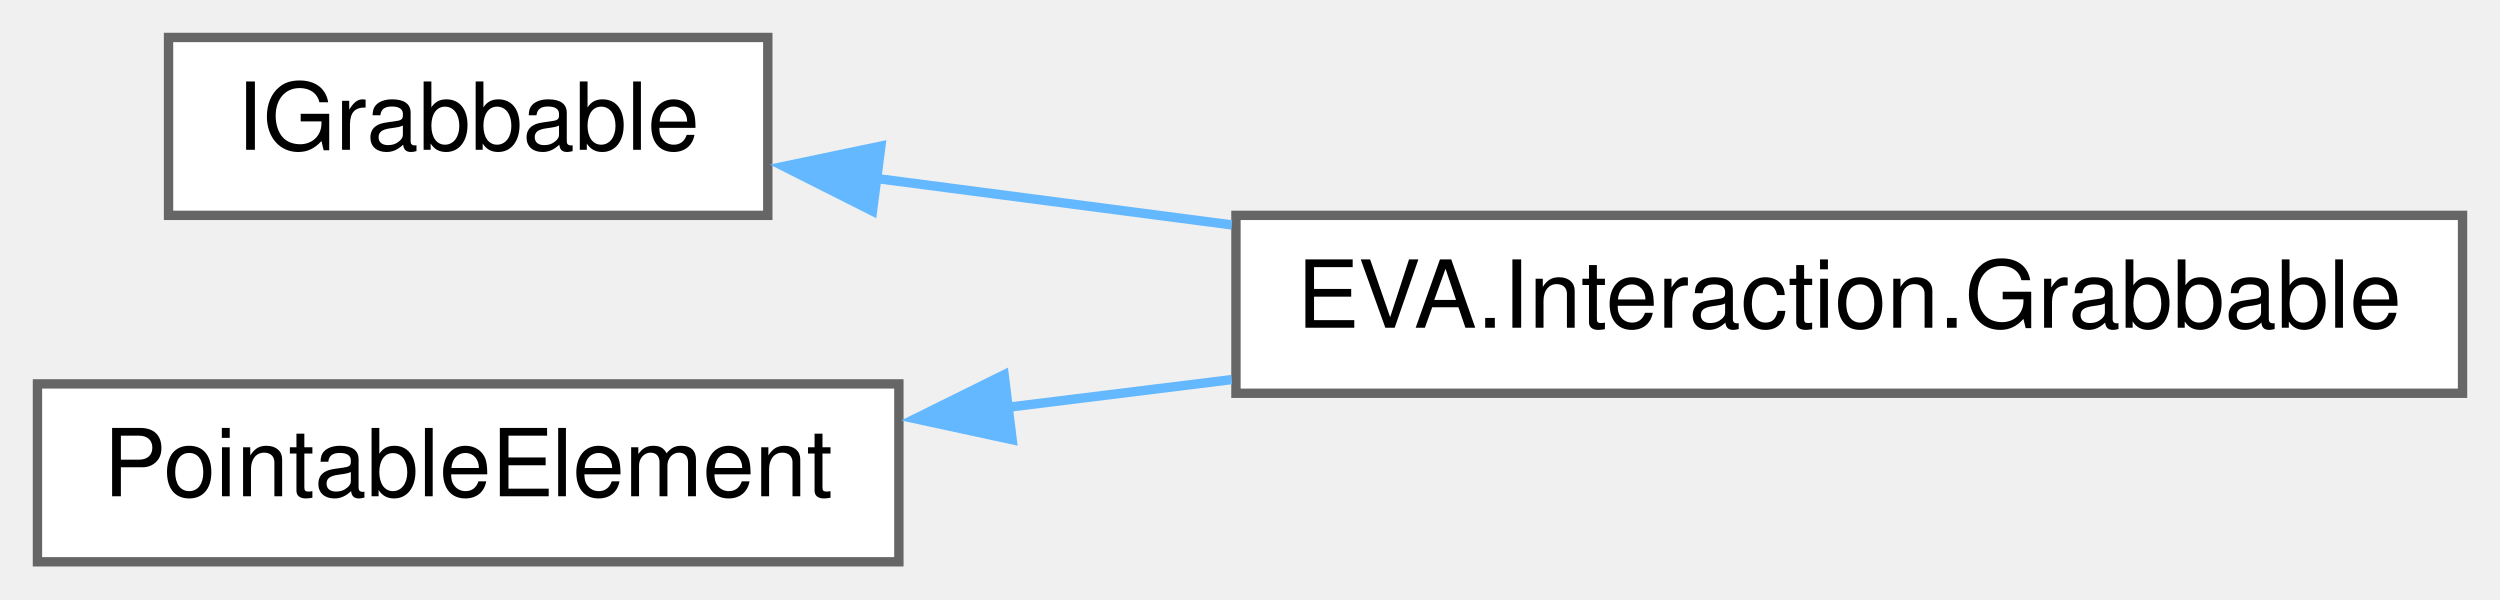
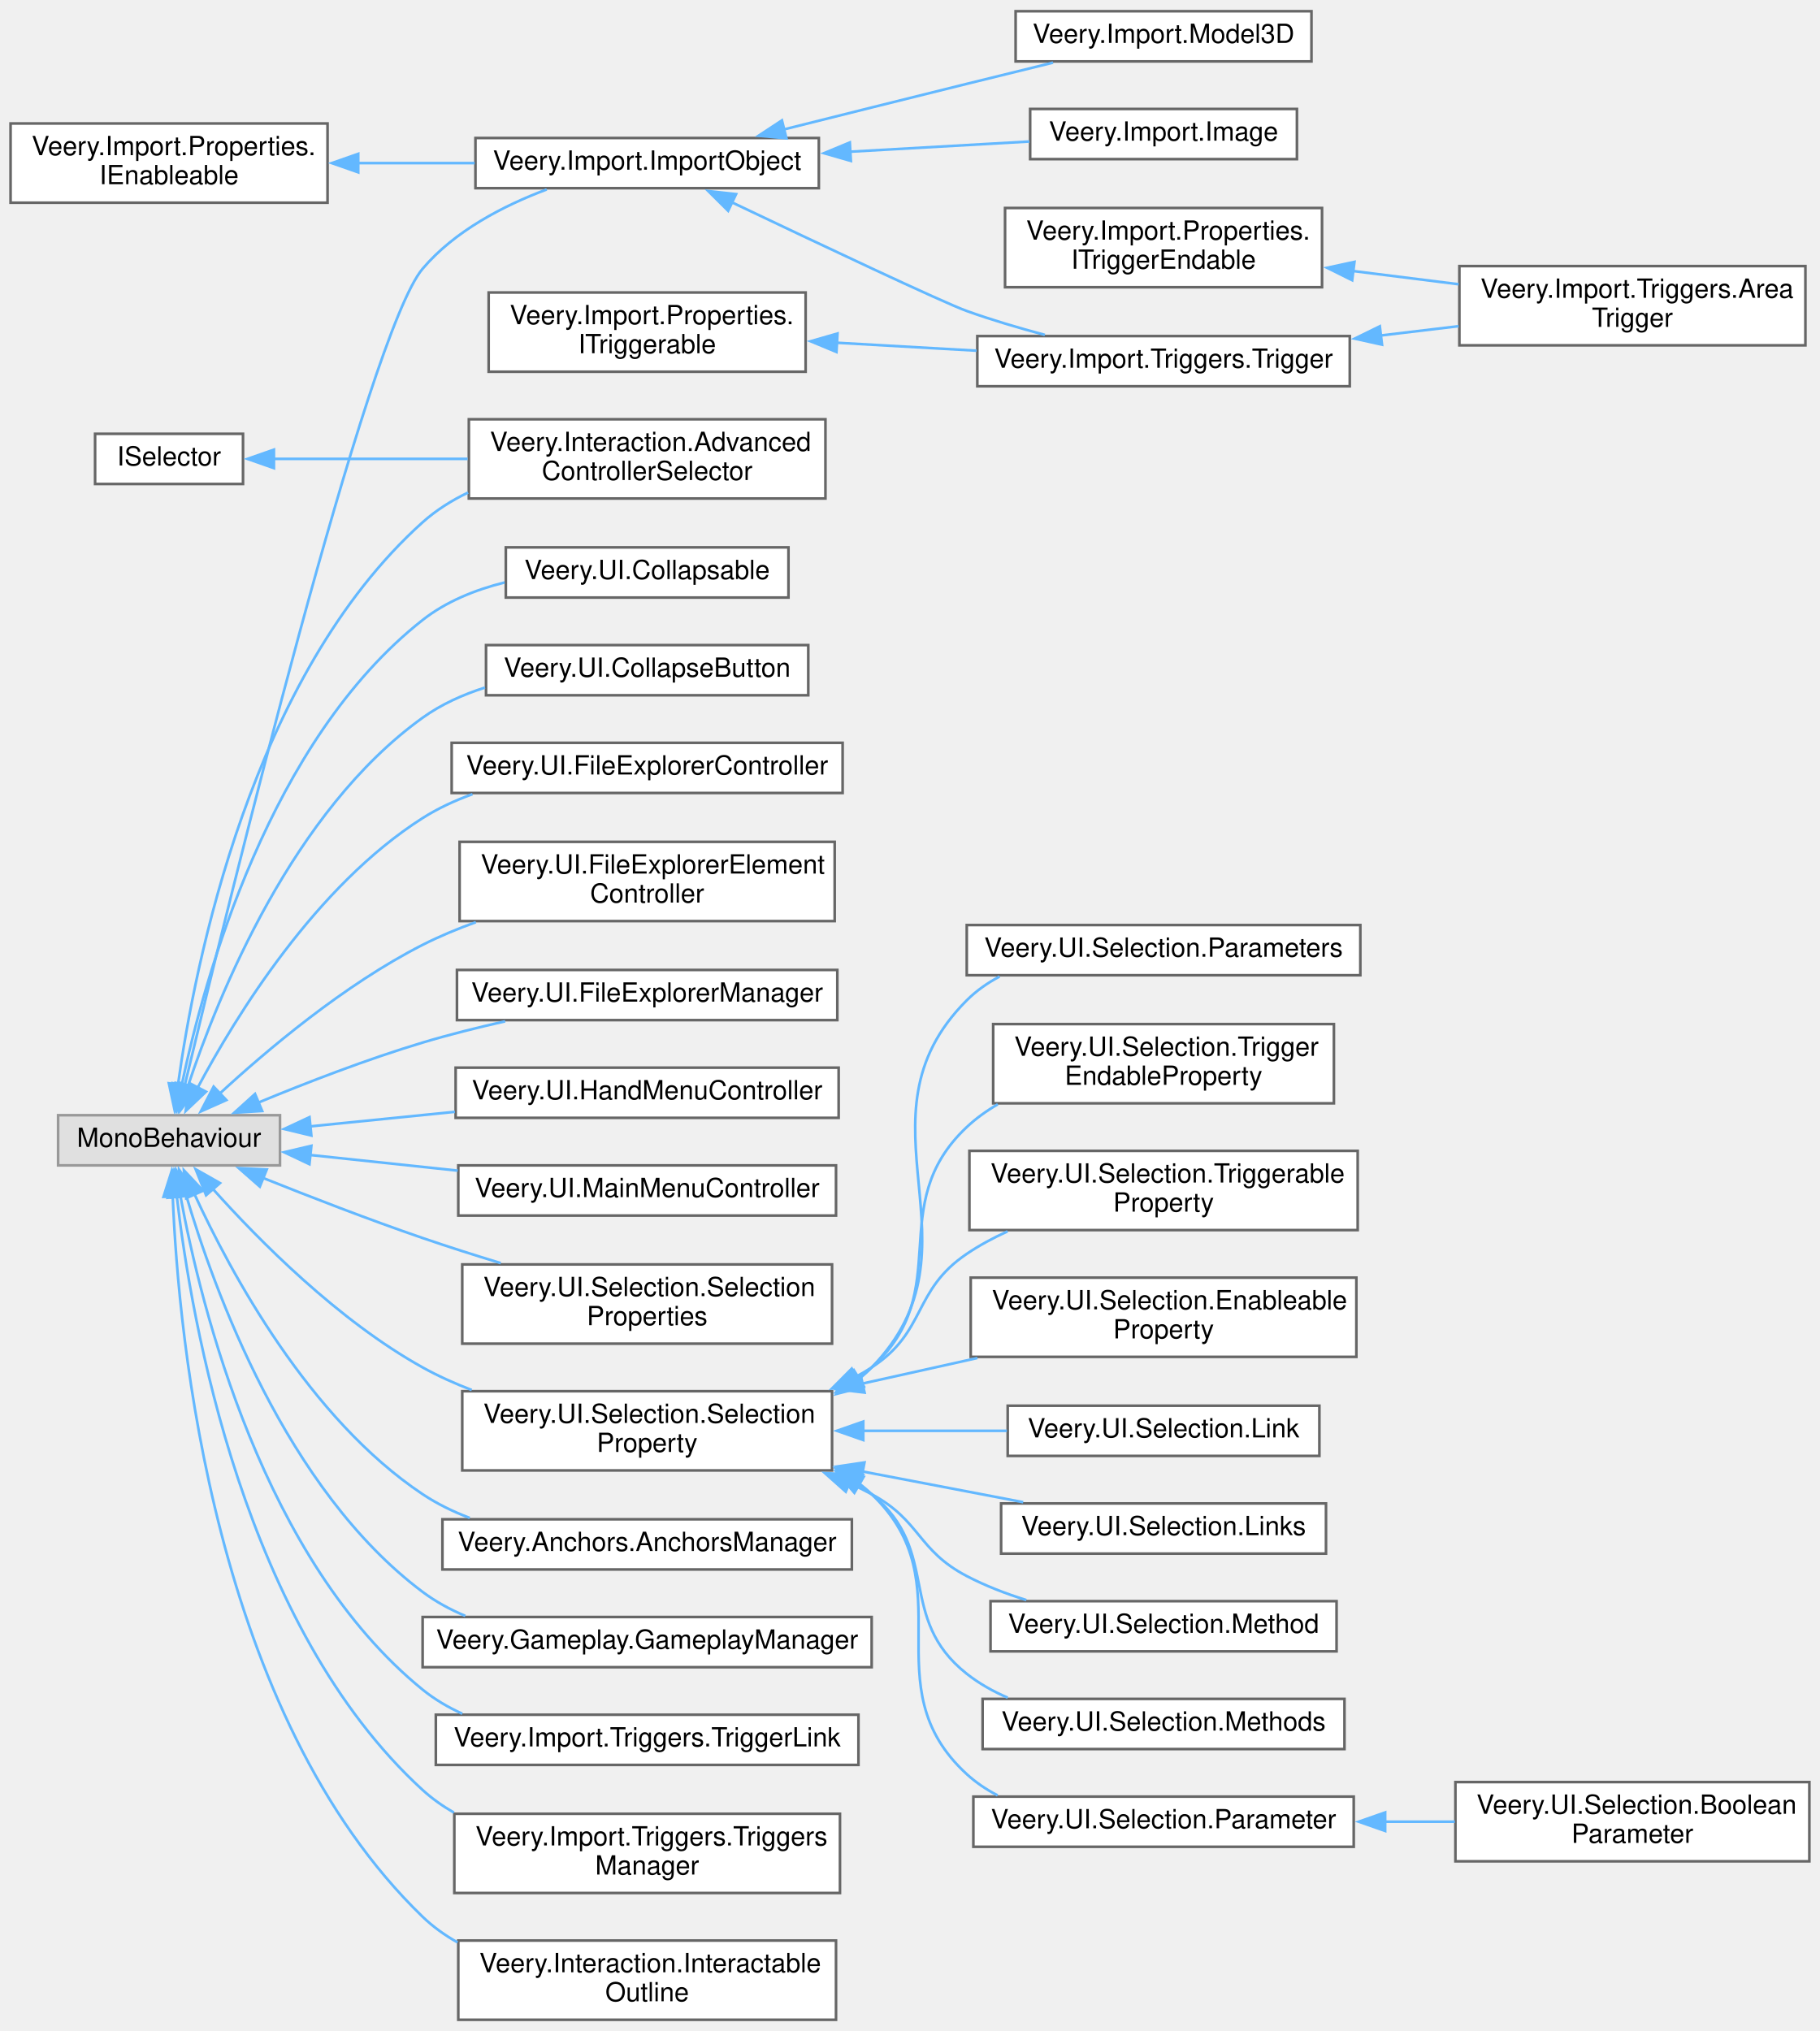
- <svg xmlns="http://www.w3.org/2000/svg" xmlns:xlink="http://www.w3.org/1999/xlink" width="267pt" height="64pt" viewBox="0.00 0.00 267.00 64.00">
-   <g id="graph0" class="graph" transform="scale(1 1) rotate(0) translate(4 60)">
+ <svg xmlns="http://www.w3.org/2000/svg" xmlns:xlink="http://www.w3.org/1999/xlink" width="689pt" height="769pt" viewBox="0.00 0.00 689.00 768.50">
+   <g id="graph0" class="graph" transform="scale(1 1) rotate(0) translate(4 764.5)">
    <g id="node1" class="node">
      <g id="a_node1">
-         <a xlink:href="class_i_grabbable.html" target="_top" xlink:title=" ">
-           <polygon fill="white" stroke="#666666" points="78,-56 14,-56 14,-37 78,-37 78,-56" />
-           <text text-anchor="middle" x="46" y="-44" font-family="Helvetica,sans-Serif" font-size="10.00">IGrabbable</text>
+         <a xlink:href="interface_veery_1_1_import_1_1_properties_1_1_i_enableable.html" target="_top" xlink:title="Interface for objects that can be enabled or disabled.">
+           <polygon fill="white" stroke="#666666" points="120,-718 0,-718 0,-688 120,-688 120,-718" />
+           <text text-anchor="start" x="8" y="-706" font-family="Helvetica,sans-Serif" font-size="10.00">Veery.Import.Properties.</text>
+           <text text-anchor="middle" x="60" y="-695" font-family="Helvetica,sans-Serif" font-size="10.00">IEnableable</text>
        </a>
      </g>
    </g>
    <g id="node2" class="node">
      <g id="a_node2">
-         <a xlink:href="class_e_v_a_1_1_interaction_1_1_grabbable.html" target="_top" xlink:title=" ">
-           <polygon fill="white" stroke="#666666" points="259,-37 128,-37 128,-18 259,-18 259,-37" />
-           <text text-anchor="middle" x="193.5" y="-25" font-family="Helvetica,sans-Serif" font-size="10.00">EVA.Interaction.Grabbable</text>
+         <a xlink:href="class_veery_1_1_import_1_1_import_object.html" target="_top" xlink:title="Represents an object that can be imported into the scene.">
+           <polygon fill="white" stroke="#666666" points="306,-712.5 176,-712.5 176,-693.5 306,-693.5 306,-712.5" />
+           <text text-anchor="middle" x="241" y="-700.5" font-family="Helvetica,sans-Serif" font-size="10.00">Veery.Import.ImportObject</text>
        </a>
      </g>
    </g>
    <g id="edge1" class="edge">
-       <path fill="none" stroke="#63b8ff" d="M89.6,-40.94C101.49,-39.38 114.68,-37.66 127.54,-35.98" />
-       <polygon fill="#63b8ff" stroke="#63b8ff" points="89.18,-37.46 79.71,-42.23 90.08,-44.4 89.18,-37.46" />
+       <path fill="none" stroke="#63b8ff" d="M131.6,-703C146.15,-703 161.4,-703 175.71,-703" />
+       <polygon fill="#63b8ff" stroke="#63b8ff" points="131.62,-699.5 121.62,-703 131.62,-706.5 131.62,-699.5" />
    </g>
    <g id="node3" class="node">
      <g id="a_node3">
-         <a xlink:href="class_pointable_element.html" target="_top" xlink:title=" ">
-           <polygon fill="white" stroke="#666666" points="92,-19 0,-19 0,0 92,0 92,-19" />
-           <text text-anchor="middle" x="46" y="-7" font-family="Helvetica,sans-Serif" font-size="10.00">PointableElement</text>
+         <a xlink:href="class_veery_1_1_import_1_1_image.html" target="_top" xlink:title="Represents an image that can be imported into the game.">
+           <polygon fill="white" stroke="#666666" points="487,-723.5 386,-723.5 386,-704.5 487,-704.5 487,-723.5" />
+           <text text-anchor="middle" x="436.5" y="-711.5" font-family="Helvetica,sans-Serif" font-size="10.00">Veery.Import.Image</text>
        </a>
      </g>
    </g>
    <g id="edge2" class="edge">
-       <path fill="none" stroke="#63b8ff" d="M103.53,-16.49C111.39,-17.47 119.52,-18.47 127.53,-19.46" />
-       <polygon fill="#63b8ff" stroke="#63b8ff" points="104.1,-13.04 93.74,-15.28 103.24,-19.98 104.1,-13.04" />
+       <path fill="none" stroke="#63b8ff" d="M317.83,-707.31C340.63,-708.61 365.07,-710 385.73,-711.17" />
+       <polygon fill="#63b8ff" stroke="#63b8ff" points="318.13,-703.82 307.94,-706.75 317.73,-710.81 318.13,-703.82" />
+     </g>
+     <g id="node4" class="node">
+       <g id="a_node4">
+         <a xlink:href="class_veery_1_1_import_1_1_model3_d.html" target="_top" xlink:title="Represents a 3D model that can be imported into the scene.">
+           <polygon fill="white" stroke="#666666" points="492.5,-760.5 380.5,-760.5 380.5,-741.5 492.5,-741.5 492.5,-760.5" />
+           <text text-anchor="middle" x="436.5" y="-748.5" font-family="Helvetica,sans-Serif" font-size="10.00">Veery.Import.Model3D</text>
+         </a>
+       </g>
+     </g>
+     <g id="edge3" class="edge">
+       <path fill="none" stroke="#63b8ff" d="M292.83,-715.76C314.19,-721.11 339.29,-727.38 362,-733 372.58,-735.62 384.03,-738.43 394.67,-741.04" />
+       <polygon fill="#63b8ff" stroke="#63b8ff" points="293.73,-712.38 283.18,-713.35 292.03,-719.17 293.73,-712.38" />
+     </g>
+     <g id="node5" class="node">
+       <g id="a_node5">
+         <a xlink:href="class_veery_1_1_import_1_1_triggers_1_1_trigger.html" target="_top" xlink:title="Represents a trigger that can be enabled or disabled and can be linked to other objects.">
+           <polygon fill="white" stroke="#666666" points="507,-637.5 366,-637.5 366,-618.5 507,-618.5 507,-637.5" />
+           <text text-anchor="middle" x="436.5" y="-625.5" font-family="Helvetica,sans-Serif" font-size="10.00">Veery.Import.Triggers.Trigger</text>
+         </a>
+       </g>
+     </g>
+     <g id="edge4" class="edge">
+       <path fill="none" stroke="#63b8ff" d="M273.14,-688.11C305.63,-672.63 353.06,-650.21 362,-647 371.43,-643.61 381.73,-640.56 391.57,-637.95" />
+       <polygon fill="#63b8ff" stroke="#63b8ff" points="271.66,-684.93 264.14,-692.4 274.67,-691.25 271.66,-684.93" />
+     </g>
+     <g id="node6" class="node">
+       <g id="a_node6">
+         <a xlink:href="class_veery_1_1_import_1_1_triggers_1_1_area_trigger.html" target="_top" xlink:title="Represents a trigger that is activated when the player enters or exits a specified area.">
+           <polygon fill="white" stroke="#666666" points="679.5,-664 548.5,-664 548.5,-634 679.5,-634 679.5,-664" />
+           <text text-anchor="start" x="556.5" y="-652" font-family="Helvetica,sans-Serif" font-size="10.00">Veery.Import.Triggers.Area</text>
+           <text text-anchor="middle" x="614" y="-641" font-family="Helvetica,sans-Serif" font-size="10.00">Trigger</text>
+         </a>
+       </g>
+     </g>
+     <g id="edge5" class="edge">
+       <path fill="none" stroke="#63b8ff" d="M518.53,-637.7C528.48,-638.89 538.55,-640.09 548.22,-641.25" />
+       <polygon fill="#63b8ff" stroke="#63b8ff" points="519.21,-634.25 508.87,-636.54 518.38,-641.2 519.21,-634.25" />
+     </g>
+     <g id="node7" class="node">
+       <g id="a_node7">
+         <a xlink:href="class_i_selector.html" target="_top" xlink:title=" ">
+           <polygon fill="white" stroke="#666666" points="88,-600.5 32,-600.5 32,-581.5 88,-581.5 88,-600.5" />
+           <text text-anchor="middle" x="60" y="-588.5" font-family="Helvetica,sans-Serif" font-size="10.00">ISelector</text>
+         </a>
+       </g>
+     </g>
+     <g id="node8" class="node">
+       <g id="a_node8">
+         <a xlink:href="class_veery_1_1_interaction_1_1_advanced_controller_selector.html" target="_top" xlink:title="A selector that allows for advanced selection logic based on controller input.">
+           <polygon fill="white" stroke="#666666" points="308.5,-606 173.5,-606 173.5,-576 308.5,-576 308.5,-606" />
+           <text text-anchor="start" x="181.5" y="-594" font-family="Helvetica,sans-Serif" font-size="10.00">Veery.Interaction.Advanced</text>
+           <text text-anchor="middle" x="241" y="-583" font-family="Helvetica,sans-Serif" font-size="10.00">ControllerSelector</text>
+         </a>
+       </g>
+     </g>
+     <g id="edge6" class="edge">
+       <path fill="none" stroke="#63b8ff" d="M99.44,-591C120.88,-591 148.2,-591 173.04,-591" />
+       <polygon fill="#63b8ff" stroke="#63b8ff" points="99.7,-587.5 89.7,-591 99.7,-594.5 99.7,-587.5" />
+     </g>
+     <g id="node9" class="node">
+       <g id="a_node9">
+         <a xlink:href="interface_veery_1_1_import_1_1_properties_1_1_i_triggerable.html" target="_top" xlink:title="Interface for objects that can be triggered and linked to another object via a TriggerLink.">
+           <polygon fill="white" stroke="#666666" points="301,-654 181,-654 181,-624 301,-624 301,-654" />
+           <text text-anchor="start" x="189" y="-642" font-family="Helvetica,sans-Serif" font-size="10.00">Veery.Import.Properties.</text>
+           <text text-anchor="middle" x="241" y="-631" font-family="Helvetica,sans-Serif" font-size="10.00">ITriggerable</text>
+         </a>
+       </g>
+     </g>
+     <g id="edge7" class="edge">
+       <path fill="none" stroke="#63b8ff" d="M312.56,-634.99C329.88,-634 348.42,-632.95 365.71,-631.97" />
+       <polygon fill="#63b8ff" stroke="#63b8ff" points="312.67,-631.48 302.88,-635.54 313.07,-638.47 312.67,-631.48" />
+     </g>
+     <g id="node10" class="node">
+       <g id="a_node10">
+         <a xlink:href="interface_veery_1_1_import_1_1_properties_1_1_i_trigger_endable.html" target="_top" xlink:title="Interface for objects that can be triggered on an end state.">
+           <polygon fill="white" stroke="#666666" points="496.5,-686 376.5,-686 376.5,-656 496.5,-656 496.5,-686" />
+           <text text-anchor="start" x="384.5" y="-674" font-family="Helvetica,sans-Serif" font-size="10.00">Veery.Import.Properties.</text>
+           <text text-anchor="middle" x="436.5" y="-663" font-family="Helvetica,sans-Serif" font-size="10.00">ITriggerEndable</text>
+         </a>
+       </g>
+     </g>
+     <g id="edge8" class="edge">
+       <path fill="none" stroke="#63b8ff" d="M508.34,-662.12C521.52,-660.47 535.23,-658.75 548.23,-657.12" />
+       <polygon fill="#63b8ff" stroke="#63b8ff" points="507.91,-658.65 498.42,-663.36 508.78,-665.59 507.91,-658.65" />
+     </g>
+     <g id="node11" class="node">
+       <g id="a_node11">
+         <a xlink:title=" ">
+           <polygon fill="#e0e0e0" stroke="#999999" points="102,-342.5 18,-342.5 18,-323.5 102,-323.5 102,-342.5" />
+           <text text-anchor="middle" x="60" y="-330.5" font-family="Helvetica,sans-Serif" font-size="10.00">MonoBehaviour</text>
+         </a>
+       </g>
+     </g>
+     <g id="edge11" class="edge">
+       <path fill="none" stroke="#63b8ff" d="M65.91,-353.7C82.3,-422.19 135.26,-638.55 156,-663 168.12,-677.29 186.5,-686.84 202.98,-693.02" />
+       <polygon fill="#63b8ff" stroke="#63b8ff" points="69.36,-353.1 63.64,-344.18 62.56,-354.72 69.36,-353.1" />
+     </g>
+     <g id="edge14" class="edge">
+       <path fill="none" stroke="#63b8ff" d="M63.39,-354.08C69.72,-399.82 91.13,-508.75 156,-567 161.08,-571.56 166.97,-575.26 173.22,-578.26" />
+       <polygon fill="#63b8ff" stroke="#63b8ff" points="66.87,-353.7 62.15,-344.22 59.93,-354.58 66.87,-353.7" />
+     </g>
+     <g id="node12" class="node">
+       <g id="a_node12">
+         <a xlink:href="class_veery_1_1_anchors_1_1_anchors_manager.html" target="_top" xlink:title="Manages the creation, deletion, and loading of spatial anchors.">
+           <polygon fill="white" stroke="#666666" points="318.5,-189.5 163.5,-189.5 163.5,-170.5 318.5,-170.5 318.5,-189.5" />
+           <text text-anchor="middle" x="241" y="-177.5" font-family="Helvetica,sans-Serif" font-size="10.00">Veery.Anchors.AnchorsManager</text>
+         </a>
+       </g>
+     </g>
+     <g id="edge9" class="edge">
+       <path fill="none" stroke="#63b8ff" d="M69.63,-312.6C83.36,-282.75 113.07,-227.64 156,-199 161.47,-195.35 167.55,-192.39 173.85,-190" />
+       <polygon fill="#63b8ff" stroke="#63b8ff" points="66.48,-311.08 65.63,-321.64 72.88,-313.91 66.48,-311.08" />
+     </g>
+     <g id="node13" class="node">
+       <g id="a_node13">
+         <a xlink:href="class_veery_1_1_gameplay_1_1_gameplay_manager.html" target="_top" xlink:title="Manages gameplay-related functionality, such as controller input and interactor management.">
+           <polygon fill="white" stroke="#666666" points="326,-152.5 156,-152.5 156,-133.5 326,-133.5 326,-152.5" />
+           <text text-anchor="middle" x="241" y="-140.5" font-family="Helvetica,sans-Serif" font-size="10.00">Veery.Gameplay.GameplayManager</text>
+         </a>
+       </g>
+     </g>
+     <g id="edge10" class="edge">
+       <path fill="none" stroke="#63b8ff" d="M66.31,-312.75C76.91,-276.52 104.23,-200.79 156,-162 160.91,-158.32 166.39,-155.34 172.15,-152.92" />
+       <polygon fill="#63b8ff" stroke="#63b8ff" points="63.06,-311.38 63.75,-321.95 69.8,-313.25 63.06,-311.38" />
+     </g>
+     <g id="node14" class="node">
+       <g id="a_node14">
+         <a xlink:href="class_veery_1_1_import_1_1_triggers_1_1_trigger_link.html" target="_top" xlink:title="Represents a link between two import objects that can trigger a delegate with parameters.">
+           <polygon fill="white" stroke="#666666" points="321,-115.5 161,-115.5 161,-96.5 321,-96.5 321,-115.5" />
+           <text text-anchor="middle" x="241" y="-103.5" font-family="Helvetica,sans-Serif" font-size="10.00">Veery.Import.Triggers.TriggerLink</text>
+         </a>
+       </g>
+     </g>
+     <g id="edge12" class="edge">
+       <path fill="none" stroke="#63b8ff" d="M64.29,-312C72.07,-269.68 95.69,-174.01 156,-125 160.53,-121.32 165.62,-118.32 171.01,-115.88" />
+       <polygon fill="#63b8ff" stroke="#63b8ff" points="60.84,-311.38 62.61,-321.82 67.74,-312.55 60.84,-311.38" />
+     </g>
+     <g id="node15" class="node">
+       <g id="a_node15">
+         <a xlink:href="class_veery_1_1_import_1_1_triggers_1_1_triggers_manager.html" target="_top" xlink:title="Manages all triggers in the scene.">
+           <polygon fill="white" stroke="#666666" points="314,-78 168,-78 168,-48 314,-48 314,-78" />
+           <text text-anchor="start" x="176" y="-66" font-family="Helvetica,sans-Serif" font-size="10.00">Veery.Import.Triggers.Triggers</text>
+           <text text-anchor="middle" x="241" y="-55" font-family="Helvetica,sans-Serif" font-size="10.00">Manager</text>
+         </a>
+       </g>
+     </g>
+     <g id="edge13" class="edge">
+       <path fill="none" stroke="#63b8ff" d="M62.93,-311.81C68.41,-264.34 88.35,-148.81 156,-87 159.58,-83.73 163.58,-80.9 167.84,-78.45" />
+       <polygon fill="#63b8ff" stroke="#63b8ff" points="59.47,-311.24 61.92,-321.55 66.43,-311.96 59.47,-311.24" />
+     </g>
+     <g id="node16" class="node">
+       <g id="a_node16">
+         <a xlink:href="class_veery_1_1_interaction_1_1_interactable_outline.html" target="_top" xlink:title="This class provides an outline effect for an interactable object. It listens to the state changes of ...">
+           <polygon fill="white" stroke="#666666" points="312.5,-30 169.5,-30 169.5,0 312.5,0 312.5,-30" />
+           <text text-anchor="start" x="177.5" y="-18" font-family="Helvetica,sans-Serif" font-size="10.00">Veery.Interaction.Interactable</text>
+           <text text-anchor="middle" x="241" y="-7" font-family="Helvetica,sans-Serif" font-size="10.00">Outline</text>
+         </a>
+       </g>
+     </g>
+     <g id="edge15" class="edge">
+       <path fill="none" stroke="#63b8ff" d="M61.39,-311.81C63.56,-258.1 76.89,-115.45 156,-39 159.93,-35.21 164.41,-32 169.22,-29.3" />
+       <polygon fill="#63b8ff" stroke="#63b8ff" points="57.9,-311.59 61.1,-321.69 64.89,-311.79 57.9,-311.59" />
+     </g>
+     <g id="node17" class="node">
+       <g id="a_node17">
+         <a xlink:href="class_veery_1_1_u_i_1_1_collapsable.html" target="_top" xlink:title="A component that allows a UI element to be collapsed and expanded.">
+           <polygon fill="white" stroke="#666666" points="294.5,-557.5 187.5,-557.5 187.5,-538.5 294.5,-538.5 294.5,-557.5" />
+           <text text-anchor="middle" x="241" y="-545.5" font-family="Helvetica,sans-Serif" font-size="10.00">Veery.UI.Collapsable</text>
+         </a>
+       </g>
+     </g>
+     <g id="edge16" class="edge">
+       <path fill="none" stroke="#63b8ff" d="M64.77,-353.79C73.29,-394.42 97.97,-484.37 156,-530 164.91,-537.01 175.93,-541.44 187.03,-544.21" />
+       <polygon fill="#63b8ff" stroke="#63b8ff" points="68.24,-353.28 62.88,-344.14 61.37,-354.63 68.24,-353.28" />
+     </g>
+     <g id="node18" class="node">
+       <g id="a_node18">
+         <a xlink:href="class_veery_1_1_u_i_1_1_collapse_button.html" target="_top" xlink:title="Represents a button that can collapse or open a list of Collapsable components.">
+           <polygon fill="white" stroke="#666666" points="302,-520.5 180,-520.5 180,-501.5 302,-501.5 302,-520.5" />
+           <text text-anchor="middle" x="241" y="-508.5" font-family="Helvetica,sans-Serif" font-size="10.00">Veery.UI.CollapseButton</text>
+         </a>
+       </g>
+     </g>
+     <g id="edge17" class="edge">
+       <path fill="none" stroke="#63b8ff" d="M67.13,-353.45C78.61,-387.99 106.72,-457.59 156,-493 163.03,-498.05 171.18,-501.73 179.59,-504.41" />
+       <polygon fill="#63b8ff" stroke="#63b8ff" points="70.58,-352.73 64.22,-344.25 63.9,-354.84 70.58,-352.73" />
+     </g>
+     <g id="node19" class="node">
+       <g id="a_node19">
+         <a xlink:href="class_veery_1_1_u_i_1_1_file_explorer_controller.html" target="_top" xlink:title="The FileExplorerController is used to control ONE file explorer and its elements (FileExplorerElement...">
+           <polygon fill="white" stroke="#666666" points="315,-483.5 167,-483.5 167,-464.5 315,-464.5 315,-483.5" />
+           <text text-anchor="middle" x="241" y="-471.5" font-family="Helvetica,sans-Serif" font-size="10.00">Veery.UI.FileExplorerController</text>
+         </a>
+       </g>
+     </g>
+     <g id="edge18" class="edge">
+       <path fill="none" stroke="#63b8ff" d="M70.75,-352.75C85.35,-380.18 115.57,-429.32 156,-455 161.81,-458.69 168.24,-461.66 174.88,-464.06" />
+       <polygon fill="#63b8ff" stroke="#63b8ff" points="73.99,-351.4 66.31,-344.11 67.77,-354.61 73.99,-351.4" />
+     </g>
+     <g id="node20" class="node">
+       <g id="a_node20">
+         <a xlink:href="class_veery_1_1_u_i_1_1_file_explorer_element_controller.html" target="_top" xlink:title="The FileExplorerElementController is used to control ONE element (file / folder) of the file explorer...">
+           <polygon fill="white" stroke="#666666" points="312,-446 170,-446 170,-416 312,-416 312,-446" />
+           <text text-anchor="start" x="178" y="-434" font-family="Helvetica,sans-Serif" font-size="10.00">Veery.UI.FileExplorerElement</text>
+           <text text-anchor="middle" x="241" y="-423" font-family="Helvetica,sans-Serif" font-size="10.00">Controller</text>
+         </a>
+       </g>
+     </g>
+     <g id="edge19" class="edge">
+       <path fill="none" stroke="#63b8ff" d="M78.82,-350.34C96.9,-367.05 126.37,-391.95 156,-407 162.36,-410.23 169.21,-413.08 176.16,-415.59" />
+       <polygon fill="#63b8ff" stroke="#63b8ff" points="81.69,-348.23 72.01,-343.92 76.88,-353.32 81.69,-348.23" />
+     </g>
+     <g id="node21" class="node">
+       <g id="a_node21">
+         <a xlink:href="class_veery_1_1_u_i_1_1_file_explorer_manager.html" target="_top" xlink:title="The FileExplorerManager is responsible for managing ALL file explorers (FileExplorerController)....">
+           <polygon fill="white" stroke="#666666" points="313,-397.5 169,-397.5 169,-378.5 313,-378.5 313,-397.5" />
+           <text text-anchor="middle" x="241" y="-385.5" font-family="Helvetica,sans-Serif" font-size="10.00">Veery.UI.FileExplorerManager</text>
+         </a>
+       </g>
+     </g>
+     <g id="edge20" class="edge">
+       <path fill="none" stroke="#63b8ff" d="M93.86,-347.3C111.95,-354.79 134.94,-363.69 156,-370 166,-373 176.81,-375.7 187.24,-378.05" />
+       <polygon fill="#63b8ff" stroke="#63b8ff" points="95.26,-344.09 84.69,-343.44 92.55,-350.55 95.26,-344.09" />
+     </g>
+     <g id="node22" class="node">
+       <g id="a_node22">
+         <a xlink:href="class_veery_1_1_u_i_1_1_hand_menu_controller.html" target="_top" xlink:title="Controls the positioning and parenting of a menu based on the active Controller and Handedness.">
+           <polygon fill="white" stroke="#666666" points="313.5,-360.5 168.5,-360.5 168.5,-341.5 313.5,-341.5 313.5,-360.5" />
+           <text text-anchor="middle" x="241" y="-348.5" font-family="Helvetica,sans-Serif" font-size="10.00">Veery.UI.HandMenuController</text>
+         </a>
+       </g>
+     </g>
+     <g id="edge21" class="edge">
+       <path fill="none" stroke="#63b8ff" d="M113.03,-338.23C130.27,-339.97 149.77,-341.93 168.22,-343.78" />
+       <polygon fill="#63b8ff" stroke="#63b8ff" points="113.87,-334.8 103.57,-337.28 113.17,-341.76 113.87,-334.8" />
+     </g>
+     <g id="node23" class="node">
+       <g id="a_node23">
+         <a xlink:href="class_veery_1_1_u_i_1_1_main_menu_controller.html" target="_top" xlink:title=" ">
+           <polygon fill="white" stroke="#666666" points="312.5,-323.5 169.5,-323.5 169.5,-304.5 312.5,-304.5 312.5,-323.5" />
+           <text text-anchor="middle" x="241" y="-311.5" font-family="Helvetica,sans-Serif" font-size="10.00">Veery.UI.MainMenuController</text>
+         </a>
+       </g>
+     </g>
+     <g id="edge22" class="edge">
+       <path fill="none" stroke="#63b8ff" d="M113.46,-327.43C130.93,-325.58 150.67,-323.48 169.29,-321.51" />
+       <polygon fill="#63b8ff" stroke="#63b8ff" points="113.15,-323.95 103.57,-328.48 113.88,-330.91 113.15,-323.95" />
+     </g>
+     <g id="node24" class="node">
+       <g id="a_node24">
+         <a xlink:href="class_veery_1_1_u_i_1_1_selection_1_1_selection_properties.html" target="_top" xlink:title=" ">
+           <polygon fill="white" stroke="#666666" points="311,-286 171,-286 171,-256 311,-256 311,-286" />
+           <text text-anchor="start" x="179" y="-274" font-family="Helvetica,sans-Serif" font-size="10.00">Veery.UI.Selection.Selection</text>
+           <text text-anchor="middle" x="241" y="-263" font-family="Helvetica,sans-Serif" font-size="10.00">Properties</text>
+         </a>
+       </g>
+     </g>
+     <g id="edge23" class="edge">
+       <path fill="none" stroke="#63b8ff" d="M95.53,-318.76C113.44,-311.58 135.76,-302.94 156,-296 165.5,-292.74 175.68,-289.5 185.57,-286.49" />
+       <polygon fill="#63b8ff" stroke="#63b8ff" points="94.37,-315.46 86.41,-322.45 96.99,-321.95 94.37,-315.46" />
+     </g>
+     <g id="node25" class="node">
+       <g id="a_node25">
+         <a xlink:href="class_veery_1_1_u_i_1_1_selection_1_1_selection_property.html" target="_top" xlink:title=" ">
+           <polygon fill="white" stroke="#666666" points="311,-238 171,-238 171,-208 311,-208 311,-238" />
+           <text text-anchor="start" x="179" y="-226" font-family="Helvetica,sans-Serif" font-size="10.00">Veery.UI.Selection.Selection</text>
+           <text text-anchor="middle" x="241" y="-215" font-family="Helvetica,sans-Serif" font-size="10.00">Property</text>
+         </a>
+       </g>
+     </g>
+     <g id="edge24" class="edge">
+       <path fill="none" stroke="#63b8ff" d="M76.59,-314.58C94.04,-295.08 124.08,-264.73 156,-247 161.83,-243.76 168.14,-240.92 174.59,-238.45" />
+       <polygon fill="#63b8ff" stroke="#63b8ff" points="74.02,-312.2 70.07,-322.03 79.29,-316.8 74.02,-312.2" />
+     </g>
+     <g id="node26" class="node">
+       <g id="a_node26">
+         <a xlink:href="class_veery_1_1_u_i_1_1_selection_1_1_enableable_property.html" target="_top" xlink:title=" ">
+           <polygon fill="white" stroke="#666666" points="509.5,-281 363.5,-281 363.5,-251 509.5,-251 509.5,-281" />
+           <text text-anchor="start" x="371.5" y="-269" font-family="Helvetica,sans-Serif" font-size="10.00">Veery.UI.Selection.Enableable</text>
+           <text text-anchor="middle" x="436.5" y="-258" font-family="Helvetica,sans-Serif" font-size="10.00">Property</text>
+         </a>
+       </g>
+     </g>
+     <g id="edge25" class="edge">
+       <path fill="none" stroke="#63b8ff" d="M322.29,-240.84C336.81,-244.07 351.84,-247.41 366.02,-250.56" />
+       <polygon fill="#63b8ff" stroke="#63b8ff" points="323.31,-237.48 312.79,-238.73 321.79,-244.32 323.31,-237.48" />
+     </g>
+     <g id="node27" class="node">
+       <g id="a_node27">
+         <a xlink:href="class_veery_1_1_u_i_1_1_selection_1_1_link.html" target="_top" xlink:title=" ">
+           <polygon fill="white" stroke="#666666" points="495.5,-232.5 377.5,-232.5 377.5,-213.5 495.5,-213.5 495.5,-232.5" />
+           <text text-anchor="middle" x="436.5" y="-220.5" font-family="Helvetica,sans-Serif" font-size="10.00">Veery.UI.Selection.Link</text>
+         </a>
+       </g>
+     </g>
+     <g id="edge26" class="edge">
+       <path fill="none" stroke="#63b8ff" d="M322.59,-223C340.91,-223 360.02,-223 377.2,-223" />
+       <polygon fill="#63b8ff" stroke="#63b8ff" points="322.82,-219.5 312.82,-223 322.82,-226.5 322.82,-219.5" />
+     </g>
+     <g id="node28" class="node">
+       <g id="a_node28">
+         <a xlink:href="class_veery_1_1_u_i_1_1_selection_1_1_links.html" target="_top" xlink:title=" ">
+           <polygon fill="white" stroke="#666666" points="498,-195.5 375,-195.5 375,-176.5 498,-176.5 498,-195.5" />
+           <text text-anchor="middle" x="436.5" y="-183.5" font-family="Helvetica,sans-Serif" font-size="10.00">Veery.UI.Selection.Links</text>
+         </a>
+       </g>
+     </g>
+     <g id="edge27" class="edge">
+       <path fill="none" stroke="#63b8ff" d="M322.6,-207.59C343.14,-203.66 364.68,-199.54 383.37,-195.97" />
+       <polygon fill="#63b8ff" stroke="#63b8ff" points="321.96,-204.15 312.8,-209.46 323.28,-211.02 321.96,-204.15" />
+     </g>
+     <g id="node29" class="node">
+       <g id="a_node29">
+         <a xlink:href="class_veery_1_1_u_i_1_1_selection_1_1_method.html" target="_top" xlink:title=" ">
+           <polygon fill="white" stroke="#666666" points="502,-158.5 371,-158.5 371,-139.5 502,-139.5 502,-158.5" />
+           <text text-anchor="middle" x="436.5" y="-146.5" font-family="Helvetica,sans-Serif" font-size="10.00">Veery.UI.Selection.Method</text>
+         </a>
+       </g>
+     </g>
+     <g id="edge28" class="edge">
+       <path fill="none" stroke="#63b8ff" d="M317.27,-203.3C320.26,-201.95 323.18,-200.52 326,-199 344.58,-188.98 343.29,-177.79 362,-168 369.01,-164.33 376.77,-161.34 384.54,-158.91" />
+       <polygon fill="#63b8ff" stroke="#63b8ff" points="316.2,-199.95 308.28,-206.99 318.86,-206.43 316.2,-199.95" />
+     </g>
+     <g id="node30" class="node">
+       <g id="a_node30">
+         <a xlink:href="class_veery_1_1_u_i_1_1_selection_1_1_methods.html" target="_top" xlink:title=" ">
+           <polygon fill="white" stroke="#666666" points="505,-121.5 368,-121.5 368,-102.5 505,-102.5 505,-121.5" />
+           <text text-anchor="middle" x="436.5" y="-109.5" font-family="Helvetica,sans-Serif" font-size="10.00">Veery.UI.Selection.Methods</text>
+         </a>
+       </g>
+     </g>
+     <g id="edge29" class="edge">
+       <path fill="none" stroke="#63b8ff" d="M321.21,-202.55C322.86,-201.43 324.46,-200.25 326,-199 352.57,-177.47 335.16,-152.19 362,-131 366.65,-127.32 371.94,-124.35 377.5,-121.95" />
+       <polygon fill="#63b8ff" stroke="#63b8ff" points="319.46,-199.52 312.57,-207.56 322.97,-205.57 319.46,-199.52" />
+     </g>
+     <g id="node31" class="node">
+       <g id="a_node31">
+         <a xlink:href="class_veery_1_1_u_i_1_1_selection_1_1_parameter.html" target="_top" xlink:title=" ">
+           <polygon fill="white" stroke="#666666" points="508.5,-84.5 364.5,-84.5 364.5,-65.5 508.5,-65.5 508.5,-84.5" />
+           <text text-anchor="middle" x="436.5" y="-72.5" font-family="Helvetica,sans-Serif" font-size="10.00">Veery.UI.Selection.Parameter</text>
+         </a>
+       </g>
+     </g>
+     <g id="edge30" class="edge">
+       <path fill="none" stroke="#63b8ff" d="M320.79,-203.41C322.61,-202.04 324.35,-200.57 326,-199 362.03,-164.69 325.32,-126.61 362,-93 365.49,-89.8 369.45,-87.15 373.68,-84.95" />
+       <polygon fill="#63b8ff" stroke="#63b8ff" points="318.98,-200.41 312.38,-208.7 322.71,-206.33 318.98,-200.41" />
+     </g>
+     <g id="node33" class="node">
+       <g id="a_node33">
+         <a xlink:href="class_veery_1_1_u_i_1_1_selection_1_1_parameters.html" target="_top" xlink:title=" ">
+           <polygon fill="white" stroke="#666666" points="511,-414.5 362,-414.5 362,-395.5 511,-395.5 511,-414.5" />
+           <text text-anchor="middle" x="436.5" y="-402.5" font-family="Helvetica,sans-Serif" font-size="10.00">Veery.UI.Selection.Parameters</text>
+         </a>
+       </g>
+     </g>
+     <g id="edge32" class="edge">
+       <path fill="none" stroke="#63b8ff" d="M320.95,-242.43C322.72,-243.85 324.41,-245.37 326,-247 370.56,-292.68 316.86,-340.89 362,-386 365.64,-389.63 369.87,-392.6 374.43,-395.02" />
+       <polygon fill="#63b8ff" stroke="#63b8ff" points="322.98,-239.58 312.7,-236.98 319.12,-245.42 322.98,-239.58" />
+     </g>
+     <g id="node34" class="node">
+       <g id="a_node34">
+         <a xlink:href="class_veery_1_1_u_i_1_1_selection_1_1_trigger_endable_property.html" target="_top" xlink:title=" ">
+           <polygon fill="white" stroke="#666666" points="501,-377 372,-377 372,-347 501,-347 501,-377" />
+           <text text-anchor="start" x="380" y="-365" font-family="Helvetica,sans-Serif" font-size="10.00">Veery.UI.Selection.Trigger</text>
+           <text text-anchor="middle" x="436.5" y="-354" font-family="Helvetica,sans-Serif" font-size="10.00">EndableProperty</text>
+         </a>
+       </g>
+     </g>
+     <g id="edge33" class="edge">
+       <path fill="none" stroke="#63b8ff" d="M320.83,-242.8C322.63,-244.11 324.36,-245.51 326,-247 358.23,-276.21 330.32,-308.2 362,-338 365.52,-341.31 369.5,-344.17 373.75,-346.63" />
+       <polygon fill="#63b8ff" stroke="#63b8ff" points="322.94,-239.99 312.59,-237.73 319.27,-245.95 322.94,-239.99" />
+     </g>
+     <g id="node35" class="node">
+       <g id="a_node35">
+         <a xlink:href="class_veery_1_1_u_i_1_1_selection_1_1_triggerable_property.html" target="_top" xlink:title=" ">
+           <polygon fill="white" stroke="#666666" points="510,-329 363,-329 363,-299 510,-299 510,-329" />
+           <text text-anchor="start" x="371" y="-317" font-family="Helvetica,sans-Serif" font-size="10.00">Veery.UI.Selection.Triggerable</text>
+           <text text-anchor="middle" x="436.5" y="-306" font-family="Helvetica,sans-Serif" font-size="10.00">Property</text>
+         </a>
+       </g>
+     </g>
+     <g id="edge34" class="edge">
+       <path fill="none" stroke="#63b8ff" d="M319.84,-243.33C321.95,-244.49 324.01,-245.71 326,-247 346.9,-260.58 341.35,-276.04 362,-290 366.78,-293.23 372.03,-296.06 377.45,-298.52" />
+       <polygon fill="#63b8ff" stroke="#63b8ff" points="321.51,-240.25 310.98,-239.03 318.45,-246.54 321.51,-240.25" />
+     </g>
+     <g id="node32" class="node">
+       <g id="a_node32">
+         <a xlink:href="class_veery_1_1_u_i_1_1_selection_1_1_boolean_parameter.html" target="_top" xlink:title=" ">
+           <polygon fill="white" stroke="#666666" points="681,-90 547,-90 547,-60 681,-60 681,-90" />
+           <text text-anchor="start" x="555" y="-78" font-family="Helvetica,sans-Serif" font-size="10.00">Veery.UI.Selection.Boolean</text>
+           <text text-anchor="middle" x="614" y="-67" font-family="Helvetica,sans-Serif" font-size="10.00">Parameter</text>
+         </a>
+       </g>
+     </g>
+     <g id="edge31" class="edge">
+       <path fill="none" stroke="#63b8ff" d="M520.13,-75C529.07,-75 538.07,-75 546.78,-75" />
+       <polygon fill="#63b8ff" stroke="#63b8ff" points="520.4,-71.5 510.4,-75 520.4,-78.5 520.4,-71.5" />
    </g>
  </g>
</svg>
